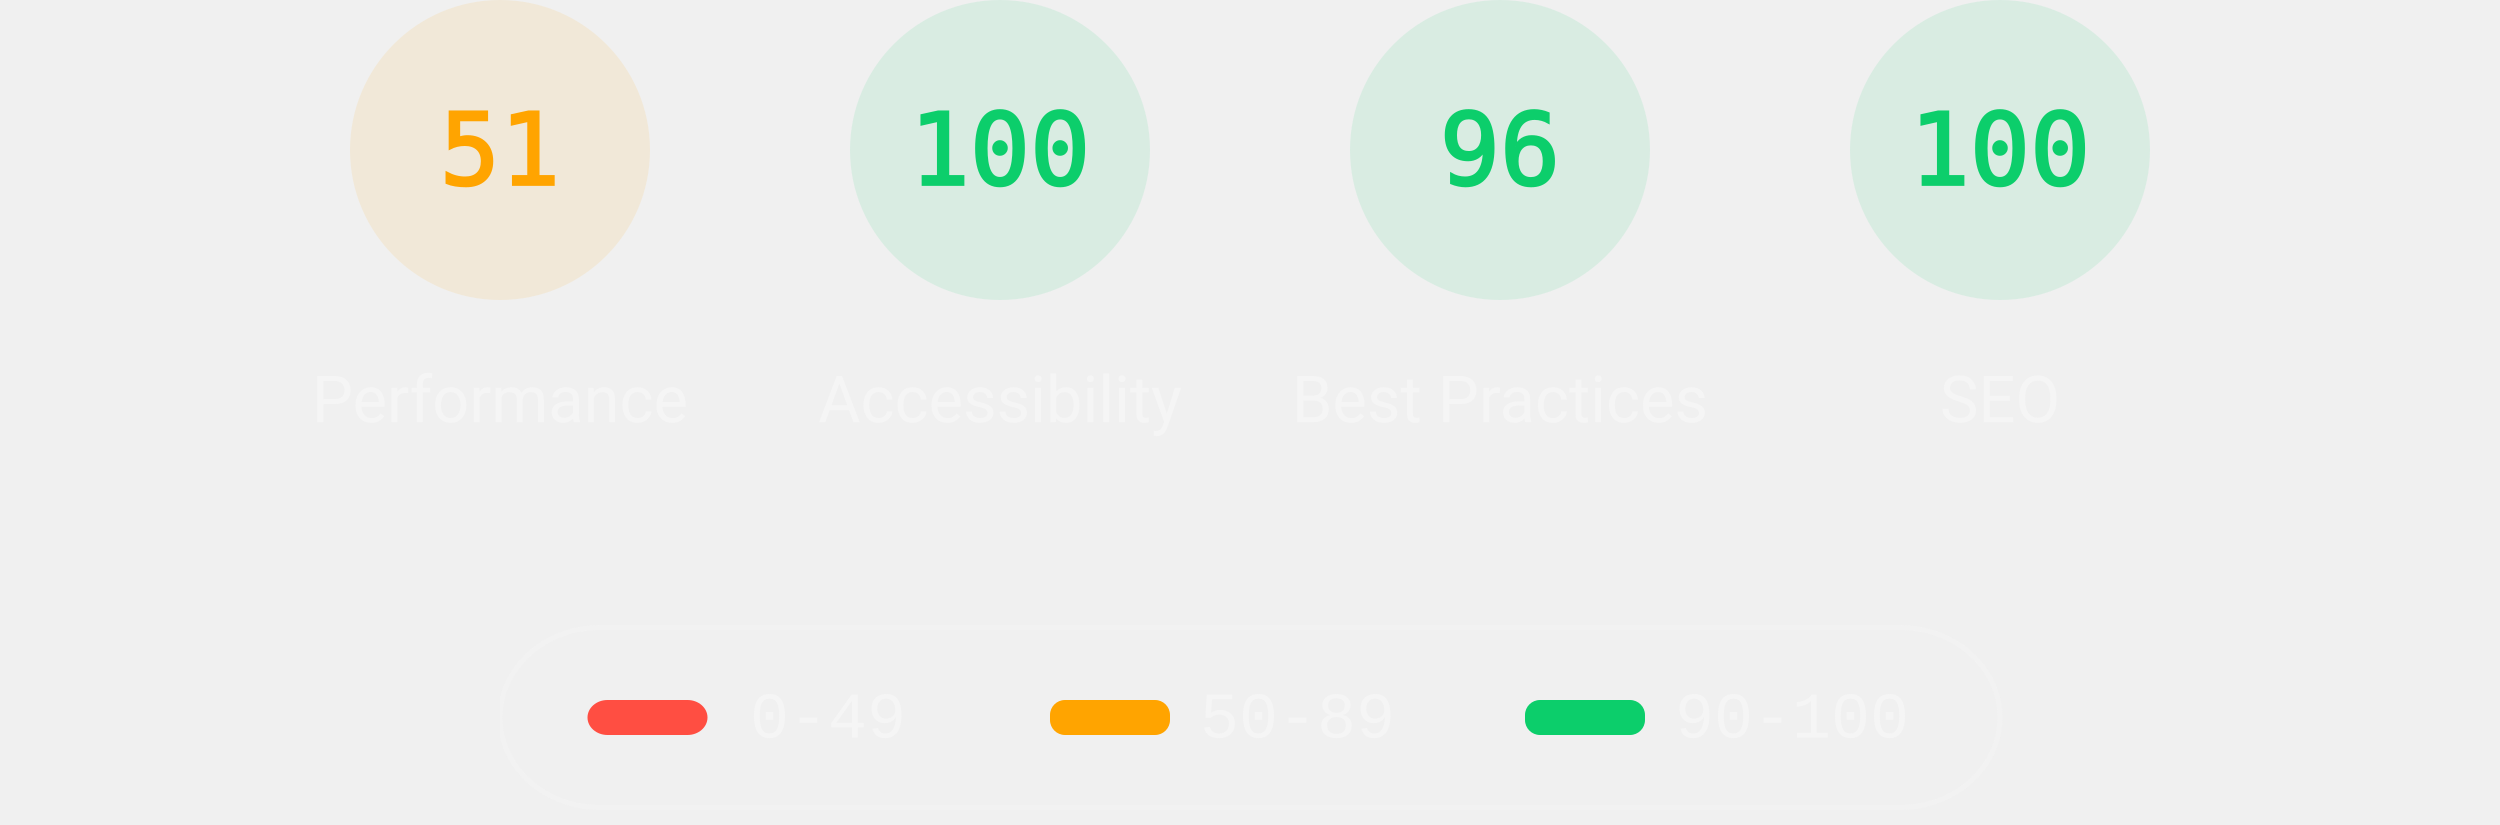
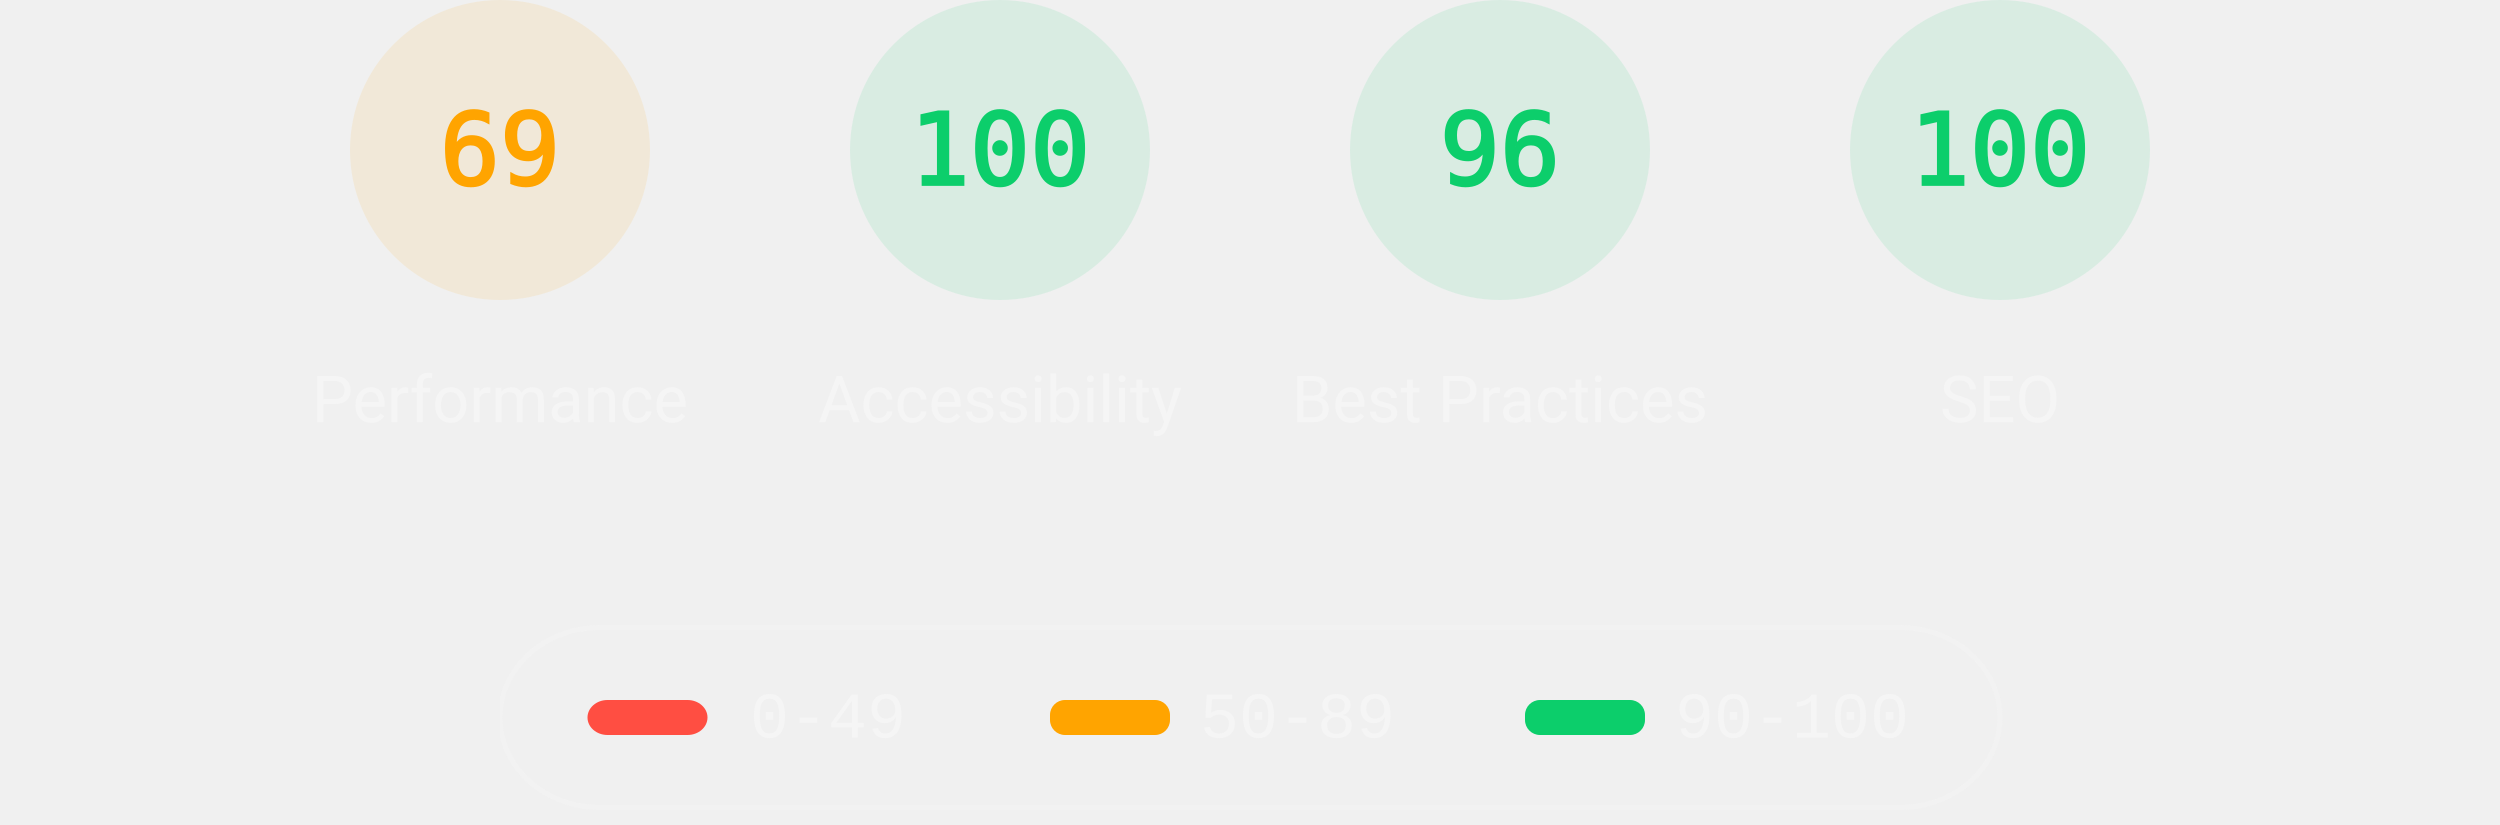
<svg xmlns="http://www.w3.org/2000/svg" class="theme--dark" fill="none" width="1000" height="330">
  <style>
			.gauge-base {
				opacity: 0.1
			}

			.gauge-arc {
				fill: none;
				animation-delay: 250ms;
				stroke-linecap: round;
				transform: rotate(-90deg);
				transform-origin: 100px 60px;
				animation: load-gauge 1s ease forwards
			}

			.guage-text {
				font-size: 40px;
				font-family: monospace;
				text-align: center
			}

			.guage-red {
				color: #ff4e42;
				fill: #ff4e42;
				stroke: #ff4e42
			}
			.guage-orange {
				color: #ffa400;
				fill: #ffa400;
				stroke: #ffa400
			}
			.guage-green {
				color: #0cce6b;
				fill: #0cce6b;
				stroke: #0cce6b
			}
			.theme--agnostic .guage-undefined {
				color: #5c5c5c;
				fill: #5c5c5c;
				stroke: #5c5c5c
			}
			.theme--light .guage-undefined {
				color: #1e1e1e;
				fill: #1e1e1e;
				stroke: #1e1e1e
			}
			.theme--dark .guage-undefined {
				color: #f5f5f5;
				fill: #f5f5f5;
				stroke: #f5f5f5
			}

			.guage-title {
				stroke: none;
				font-size: 26px;
				line-height: 26px;
				font-family: Roboto, Halvetica, Arial, sans-serif
			}
			.metric.guage-title {
				font-family: 'Courier New', Courier, monospace
			}
			.theme--agnostic .guage-title {
				color: #737373;
				fill: #737373
			}
			.theme--light .guage-title {
				color: #212121;
				fill: #212121
			}
			.theme--dark .guage-title {
				color: #f5f5f5;
				fill: #f5f5f5
			}

			@keyframes load-gauge {
				from {
					stroke-dasharray: 0 352.858
				}
			}
			.lh-gauge--pwa__disc {
				fill: #e0e0e0
			}
			.lh-gauge--pwa__logo {
				position: relative;
				fill: #b0b0b0
			}
			.lh-gauge--pwa__invisible {
				display: none
			}
			.lh-gauge--pwa__visible {
				display: inline
			}
			.guage-invisible {
				display: none
			}
			.lh-gauge--pwa__logo--primary-color {
				fill: #304ffe
			}
			.theme--agnostic .lh-gauge--pwa__logo--secondary-color {
				fill: #787878
			}
			.theme--light .lh-gauge--pwa__logo--secondary-color {
				fill: #3d3d3d
			}
			.theme--dark .lh-gauge--pwa__logo--secondary-color {
				fill: #d8b6b6
			}
			.theme--light #svg_2 {
				stroke: #00000022
			}
			.theme--agnostic #svg_2 {
				stroke: #616161
			}
			.theme--light #svg_2 {
				stroke: #00000022
			}
			.theme--dark #svg_2 {
				stroke: #f5f5f566
			}
		</style>
  <svg class="guage-div guage-perf guage-orange" viewBox="0 0 200 200" width="200" height="200" x="100" y="0">
    <circle class="gauge-base" r="56" cx="100" cy="60" stroke-width="8" />
-     <circle class="gauge-arc guage-arc-1" r="56" cx="100" cy="60" stroke-width="8" style="stroke-dasharray: 179.448, 351.858;" />
-     <text class="guage-text" x="100px" y="60px" alignment-baseline="central" dominant-baseline="central" text-anchor="middle">51</text>
+     <circle class="gauge-arc guage-arc-1" r="56" cx="100" cy="60" stroke-width="8" style="stroke-dasharray: 242.782, 351.858;" />
+     <text class="guage-text" x="100px" y="60px" alignment-baseline="central" dominant-baseline="central" text-anchor="middle">69</text>
    <text class="guage-title" x="100px" y="160px" alignment-baseline="central" dominant-baseline="central" text-anchor="middle">Performance</text>
  </svg>
  <svg class="guage-div guage-acc guage-green" viewBox="0 0 200 200" width="200" height="200" x="300" y="0">
    <circle class="gauge-base" r="56" cx="100" cy="60" stroke-width="8" />
    <circle class="gauge-arc guage-arc-2" r="56" cx="100" cy="60" stroke-width="8" style="stroke-dasharray: 351.858, 351.858;" />
    <text class="guage-text" x="100px" y="60px" alignment-baseline="central" dominant-baseline="central" text-anchor="middle">100</text>
    <text class="guage-title" x="100px" y="160px" alignment-baseline="central" dominant-baseline="central" text-anchor="middle">Accessibility</text>
  </svg>
  <svg class="guage-div guage-best guage-green" viewBox="0 0 200 200" width="200" height="200" x="500" y="0">
    <circle class="gauge-base" r="56" cx="100" cy="60" stroke-width="8" />
    <circle class="gauge-arc guage-arc-3" r="56" cx="100" cy="60" stroke-width="8" style="stroke-dasharray: 337.784, 351.858;" />
    <text class="guage-text" x="100px" y="60px" alignment-baseline="central" dominant-baseline="central" text-anchor="middle">96</text>
    <text class="guage-title" x="100px" y="160px" alignment-baseline="central" dominant-baseline="central" text-anchor="middle">Best Practices</text>
  </svg>
  <svg class="guage-div guage-seo guage-green" viewBox="0 0 200 200" width="200" height="200" x="700" y="0">
    <circle class="gauge-base" r="56" cx="100" cy="60" stroke-width="8" />
    <circle class="gauge-arc guage-arc-4" r="56" cx="100" cy="60" stroke-width="8" style="stroke-dasharray: 351.858, 351.858;" />
    <text class="guage-text" x="100px" y="60px" alignment-baseline="central" dominant-baseline="central" text-anchor="middle">100</text>
    <text class="guage-title" x="100px" y="160px" alignment-baseline="central" dominant-baseline="central" text-anchor="middle">SEO</text>
  </svg>
  <svg class="guage-div guage-pwa guage-invisible" viewBox="0 0 200 200" width="200" height="200" x="900" y="0">
    <svg viewBox="0 0 60 60" width="112" height="112" x="44" y="4">
      <defs>
        <linearGradient id="lh-gauge--pwa__check-circle__gradient-0" x1="50%" y1="0%" x2="50%" y2="100%">
          <stop stop-color="#00C852" offset="0%" />
          <stop stop-color="#009688" offset="100%" />
        </linearGradient>
        <linearGradient id="lh-gauge--pwa__installable__shadow-gradient-0" x1="76.056%" x2="24.111%" y1="82.995%" y2="24.735%">
          <stop stop-color="#A5D6A7" offset="0%" />
          <stop stop-color="#80CBC4" offset="100%" />
        </linearGradient>
        <linearGradient id="lh-gauge--pwa__fast-reliable__shadow-gradient-0" x1="76.056%" y1="82.995%" x2="25.678%" y2="26.493%">
          <stop stop-color="#64B5F6" offset="0%" />
          <stop stop-color="#2979FF" offset="100%" />
        </linearGradient>
        <g id="lh-gauge--pwa__fast-reliable-badge-0">
          <circle fill="#FFFFFF" cx="10" cy="10" r="10" />
          <path fill="#304FFE" d="M10 3.58l5.25 2.34v3.5c0 3.23-2.24 6.26-5.25 7-3.01-.74-5.25-3.77-5.25-7v-3.5L10 3.58zm-.47 10.74l2.76-4.83.03-.07c.04-.08 0-.24-.22-.24h-1.64l.47-3.26h-.47l-2.7 4.77c-.02.01.05-.1-.04.05-.09.16-.1.31.18.31h1.63l-.47 3.27h.47z" />
        </g>
        <g id="lh-gauge--pwa__installable-badge-0">
          <circle fill="#FFFFFF" cx="10" cy="10" r="10" />
          <path fill="#009688" d="M10 4.167A5.835 5.835 0 0 0 4.167 10 5.835 5.835 0 0 0 10 15.833 5.835 5.835 0 0 0 15.833 10 5.835 5.835 0 0 0 10 4.167zm2.917 6.416h-2.334v2.334H9.417v-2.334H7.083V9.417h2.334V7.083h1.166v2.334h2.334v1.166z" />
        </g>
      </defs>
      <g stroke="none" fill-rule="nonzero">
        <circle class="lh-gauge--pwa__disc" cx="30" cy="30" r="30" />
        <g class="lh-gauge--pwa__logo">
          <path d="M35.66 19.39l.7-1.75h2L37.4 15 38.6 12l3.4 9h-2.51l-.58-1.61z" />
          <path d="M33.52 21l3.65-9h-2.42l-2.5 5.82L30.5 12h-1.86l-1.9 5.82-1.35-2.65-1.21 3.72L25.4 21h2.38l1.72-5.2 1.64 5.2z" />
          <path fill-rule="nonzero" d="M20.3 17.91h1.48c.45 0 .85-.05 1.2-.15l.39-1.18 1.07-3.3a2.64 2.64 0 0 0-.28-.37c-.55-.6-1.36-.91-2.42-.91H18v9h2.3V17.9zm1.96-3.84c.22.22.33.5.33.87 0 .36-.1.65-.29.87-.2.23-.59.35-1.15.35h-.86v-2.41h.87c.52 0 .89.1 1.1.32z" />
        </g>
        <rect class="lh-gauge--pwa__component lh-gauge--pwa__na-line lh-gauge--pwa__invisible" fill="#FFFFFF" x="20" y="32" width="20" height="4" rx="2" />
        <g class="lh-gauge--pwa__component lh-gauge--pwa__fast-reliable-badge lh-gauge--pwa__invisible" transform="translate(20, 29)">
          <path fill="url(#lh-gauge--pwa__fast-reliable__shadow-gradient-0)" d="M33.63 19.49A30 30 0 0 1 16.2 30.36L3 17.14 17.14 3l16.49 16.49z" />
          <use href="#lh-gauge--pwa__fast-reliable-badge-0" />
        </g>
        <g class="lh-gauge--pwa__component lh-gauge--pwa__installable-badge lh-gauge--pwa__invisible" transform="translate(20, 29)">
          <path fill="url(#lh-gauge--pwa__installable__shadow-gradient-0)" d="M33.629 19.487c-4.272 5.453-10.391 9.39-17.415 10.869L3 17.142 17.142 3 33.63 19.487z" />
          <use href="#lh-gauge--pwa__installable-badge-0" />
        </g>
        <g class="lh-gauge--pwa__component lh-gauge--pwa__fast-reliable-installable-badges lh-gauge--pwa__invisible">
          <g transform="translate(8, 29)">
            <path fill="url(#lh-gauge--pwa__fast-reliable__shadow-gradient-0)" d="M16.321 30.463L3 17.143 17.142 3l22.365 22.365A29.864 29.864 0 0 1 22 31c-1.942 0-3.84-.184-5.679-.537z" />
            <use href="#lh-gauge--pwa__fast-reliable-badge-0" />
          </g>
          <g transform="translate(32, 29)">
            <path fill="url(#lh-gauge--pwa__installable__shadow-gradient-0)" d="M25.982 11.84a30.107 30.107 0 0 1-13.08 15.203L3 17.143 17.142 3l8.84 8.84z" />
            <use href="#lh-gauge--pwa__installable-badge-0" />
          </g>
        </g>
        <g class="lh-gauge--pwa__component lh-gauge--pwa__check-circle lh-gauge--pwa__invisible" transform="translate(18, 28)">
          <circle fill="#FFFFFF" cx="12" cy="12" r="12" />
          <path fill="url(#lh-gauge--pwa__check-circle__gradient-0)" d="M12 2a10 10 0 1 0 0 20 10 10 0 0 0 0-20zm-2 15l-5-5 1.41-1.41L10 14.17l7.59-7.59L19 8l-9 9z" />
        </g>
      </g>
    </svg>
    <text class="guage-title" y="160px" alignment-baseline="central" dominant-baseline="central" text-anchor="middle">
      <tspan x="100px" dy="-6px">Progressive</tspan>
      <tspan x="100px" dy="30px">Web App</tspan>
    </text>
  </svg>
  <svg width="604" height="76" x="200" y="250">
    <g>
      <rect fill="none" id="canvas_background" height="80" width="604" y="-1" x="-1" />
      <g display="none" overflow="visible" y="0" x="0" height="100%" width="100%" id="canvasGrid">
        <rect fill="url(#gridpattern)" stroke-width="0" y="0" x="0" height="100%" width="100%" />
      </g>
    </g>
    <g>
      <rect fill-opacity="0" stroke-width="2" rx="40" id="svg_2" height="72" width="600" y="1" x="0" fill="#000000" />
      <rect stroke="#000" rx="8" id="svg_3" height="14" width="48" y="30" x="35" stroke-opacity="null" stroke-width="0" fill="#ff4e42" />
      <rect stroke="#000" rx="6" id="svg_4" height="14" width="48" y="30" x="220" stroke-opacity="null" stroke-width="0" fill="#ffa400" />
      <rect stroke="#000" rx="6" id="svg_5" height="14" width="48" y="30" x="410" stroke-opacity="null" stroke-width="0" fill="#0cce6b" />
      <text class="metric guage-title" xml:space="preserve" text-anchor="start" font-size="26" id="svg_6" y="45" x="100" stroke-opacity="null" stroke-width="0" stroke="#000">0-49</text>
      <text class="metric guage-title" xml:space="preserve" text-anchor="start" font-size="26" id="svg_7" y="45" x="280" stroke-opacity="null" stroke-width="0" stroke="#000">50-89</text>
      <text class="metric guage-title" xml:space="preserve" text-anchor="start" font-size="26" id="svg_8" y="45" x="470" stroke-opacity="null" stroke-width="0" stroke="#000">90-100</text>
    </g>
  </svg>
</svg>
